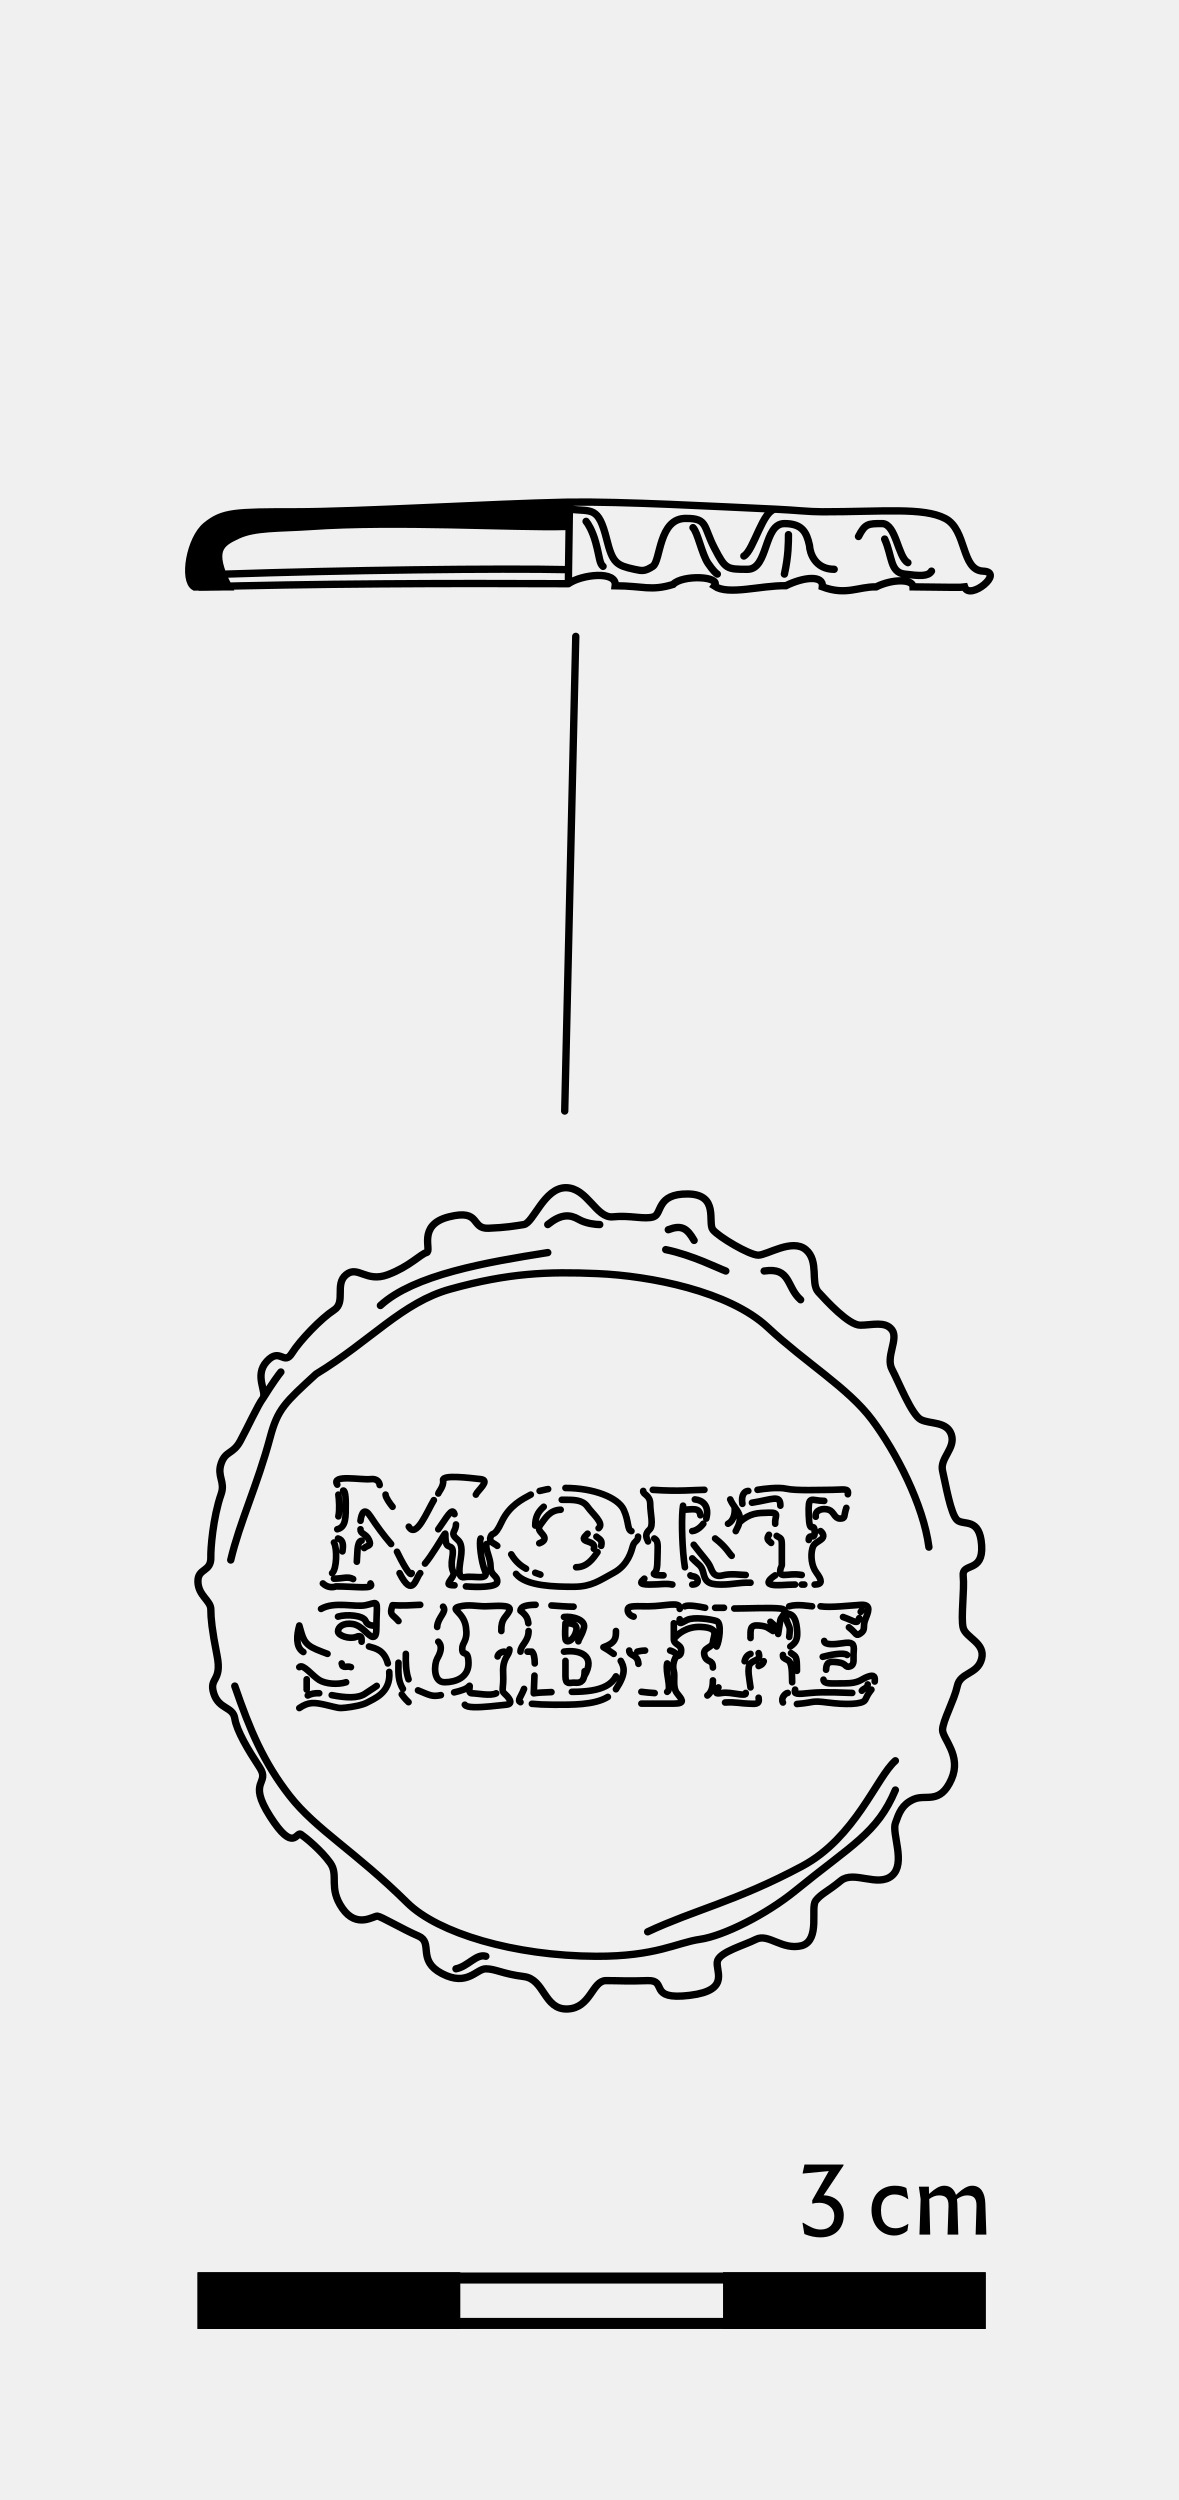
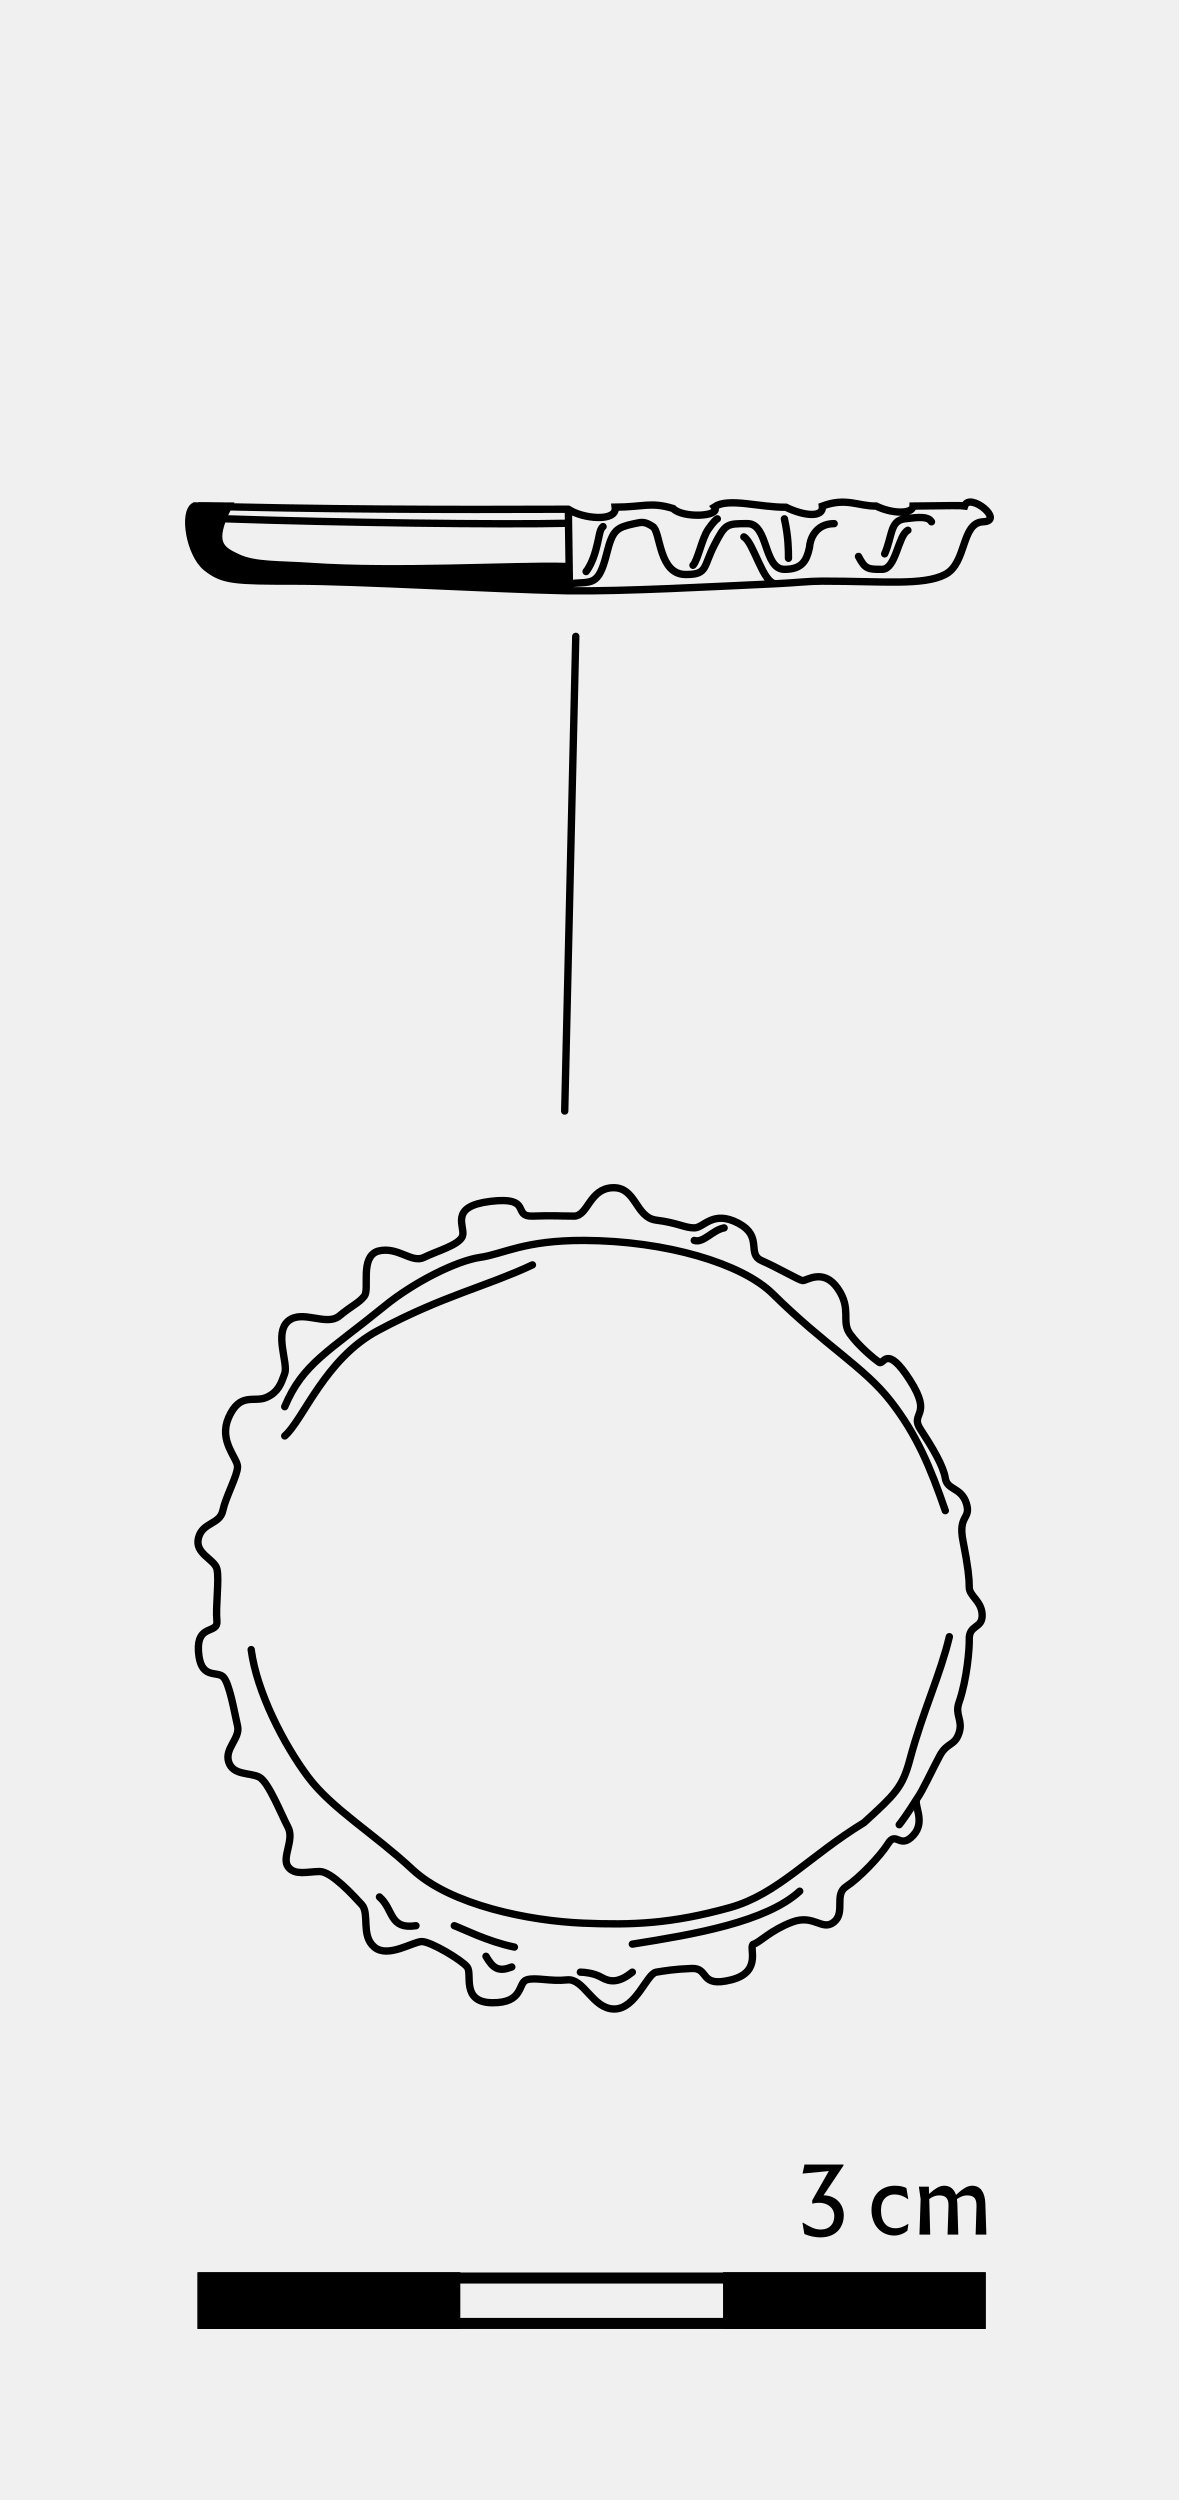
<svg xmlns="http://www.w3.org/2000/svg" width="1599" height="3391" viewBox="0 0 1599 3391" fill="none">
  <g clip-path="url(#clip0)">
-     <path d="M356.479 1897C349.979 1905.5 335.979 1936 325.979 1954.5C315.979 1973 305.979 1967.5 299.979 1985C293.979 2002.5 305.824 2009.77 299.979 2026.5C288.679 2058.84 285.65 2102.04 285.979 2112C286.667 2132.88 267.979 2126.5 268.479 2145.5C268.979 2164.5 285.979 2171 285.979 2183C285.979 2195 287.479 2210.5 294.479 2246C301.479 2281.5 282.979 2275 289.979 2297C296.979 2319 315.979 2314.5 318.479 2331C320.979 2347.5 336.479 2373.5 351.979 2397C367.479 2420.5 334.479 2414 366.479 2464C398.479 2514 401.979 2484 407.979 2488C413.979 2492 435.979 2510 447.979 2527C459.979 2544 444.979 2560.5 464.479 2588.5C483.979 2616.5 506.979 2598.5 511.979 2599C516.979 2599.5 546.479 2617 567.479 2626C588.479 2635 564.979 2659 599.479 2677C633.979 2695 645.979 2670.5 658.979 2670.5C671.979 2670.5 681.979 2677.5 710.479 2681C738.979 2684.5 737.479 2726 769.479 2725C801.479 2724 802.979 2686.5 821.979 2686.5C840.979 2686.5 850.479 2687.5 878.479 2686.5C906.479 2685.5 877.479 2713.5 935.479 2706.5C993.479 2699.5 968.479 2671 973.479 2659C978.479 2647 1008.48 2639 1025.48 2630.5C1042.48 2622 1060.98 2646 1087.98 2639C1112.98 2631 1098.98 2587.5 1106.48 2578C1113.98 2568.5 1122.98 2565.5 1140.48 2551C1157.98 2536.5 1190.98 2560.5 1209.98 2544C1228.98 2527.5 1209.48 2487 1214.48 2473C1219.48 2459 1223.27 2447.6 1239.48 2440.5C1256.02 2433.25 1274.97 2448.29 1290.48 2413.5C1304.78 2381.44 1278.48 2358.5 1278.48 2346.5C1278.48 2334.5 1294.48 2306 1298.48 2287C1302.48 2268 1325.98 2271.5 1331.48 2250C1336.98 2228.5 1309.98 2221.5 1306.48 2208C1302.98 2194.5 1308.48 2156 1306.48 2137.5C1304.48 2119 1333.98 2134 1331.48 2096C1328.98 2058 1307.48 2069.5 1298.48 2062C1289.48 2054.5 1282.48 2012 1278.48 1995C1274.48 1978 1296.48 1964.5 1290.48 1946C1284.48 1927.5 1261.48 1932 1248.98 1925.5C1236.48 1919 1218.98 1874.5 1209.98 1857.5C1200.98 1840.5 1218.98 1816.5 1209.98 1804C1200.98 1791.5 1182.98 1797.5 1166.98 1797.5C1150.98 1797.5 1120.98 1764.5 1109.98 1752.5C1098.98 1740.5 1111.48 1710.5 1092.98 1695C1074.48 1679.5 1040.48 1702.5 1028.48 1702.5C1016.48 1702.5 974.479 1677.5 966.979 1668C959.479 1658.5 975.979 1620 932.979 1619.5C889.979 1619 898.479 1646.5 886.479 1650.5C874.479 1654.5 854.479 1648 831.479 1650.5C808.479 1653 796.979 1611 767.479 1611C737.979 1611 723.479 1659 710.479 1661C697.479 1663 686.979 1665 662.479 1666C637.979 1667 652.979 1639.5 608.979 1650.5C564.979 1661.5 586.479 1697 578.479 1699C570.479 1701 555.479 1718 525.979 1729C496.479 1740 485.479 1716 469.479 1729C453.479 1742 469.722 1766.22 452.979 1777C435.469 1788.27 406.61 1818.44 395.979 1835.5C385.127 1852.91 379.979 1827 361.979 1846.5C343.979 1866 362.979 1888.5 356.479 1897ZM356.479 1897C369.679 1875.8 378.312 1864.17 380.979 1861M312.979 2116C324.914 2065.09 349.222 2014.31 366.479 1949.5C376.675 1911.2 386.479 1902.5 428.479 1864L428.681 1863.81C502.832 1818.71 545.684 1766.57 610.979 1748.5C690.226 1726.56 742.798 1724.61 810.479 1727.5C881.659 1730.54 988.97 1751.36 1041.48 1800.5C1092.83 1848.56 1150.48 1882.5 1182.98 1926C1215.48 1969.5 1252.48 2041 1259.98 2098.5M318.479 2287C338.979 2346.5 357.479 2390.5 392.979 2436C428.479 2481.5 481.566 2510.88 552.479 2581C594.076 2622.13 697.387 2653.09 808.479 2653.5C890.003 2653.8 917.979 2635 949.479 2630.5C980.979 2626 1038.74 2597.32 1078.98 2564.5C1155.56 2502.04 1189.87 2486.66 1214.48 2428M902.979 1695C939.479 1702.5 974.479 1720.5 984.479 1724M742.979 1661C760.979 1646.5 772.979 1647 784.979 1654C794.579 1659.6 807.979 1661 813.479 1661M906.479 1668C924.479 1661 931.979 1666 941.479 1682.5M1036.48 1724C1072.98 1718.5 1066.48 1746 1085.98 1763M618.479 2670.5C634.479 2667.5 646.479 2649.5 658.979 2653.5M515.979 1770.8C561.464 1729.09 658.979 1712.3 742.979 1699M878.479 2620.3C941.681 2590.62 998.332 2579.17 1087.98 2531.3C1160.27 2492.7 1189.48 2409.8 1214.48 2388.3" stroke="black" stroke-width="10" stroke-linecap="round" />
-     <path d="M405.978 2261.3C410.478 2255.8 423.979 2273.3 432.979 2278.8C441.979 2284.3 458.478 2285.3 469.479 2281.8M405.978 2316.8C418.478 2308.3 425.978 2308.8 442.978 2312.8C459.978 2316.8 458.978 2317.3 468.478 2316.3C477.978 2315.3 492.478 2312.8 498.978 2308.8C505.478 2304.8 530.478 2296.8 527.978 2267.8M500.478 2233.3C509.38 2235.84 521.155 2238.03 526.058 2256.3M490.478 2226.8C490.478 2222.8 491.478 2216.8 482.978 2220.3C474.478 2223.8 458.478 2218.8 458.478 2212.8C458.478 2206.8 465.478 2200.8 478.478 2202.8C491.478 2204.8 499.978 2220.3 505.978 2220.3C510.181 2220.3 510.459 2214.91 510.592 2204.8M435.478 2182.3C453.478 2171.8 481.478 2180.3 495.978 2177.3C510.478 2174.3 511.978 2169.3 510.978 2189.3C510.679 2195.29 510.648 2200.48 510.592 2204.8M411.478 2240.8C400.478 2234.3 402.478 2217.3 405.978 2204.8C410.979 2221.8 411.479 2229.8 428.979 2237.3C434.329 2239.59 439.539 2241.51 444.222 2243.3M600.979 2179.3C606.979 2186.3 593.479 2193.8 592.979 2206.8M594.479 2226.8C600.979 2233.3 596.979 2242.8 592.979 2249.8C588.979 2256.8 586.979 2281.8 602.979 2281.8C618.979 2281.8 635.979 2274.8 635.479 2255.3C634.979 2235.8 627.479 2247.8 626.979 2237.3C626.479 2226.8 634.979 2227.3 631.979 2206.8C628.979 2186.3 609.479 2182.8 622.479 2179.3C635.479 2175.8 646.479 2178.8 657.979 2178.8C669.479 2178.8 695.479 2175.3 690.979 2184.8C686.479 2194.3 679.479 2194.8 679.979 2212.3M690.979 2237.3C690.979 2246.3 681.479 2247.8 682.479 2269.3C683.479 2290.8 679.479 2292.8 683.979 2296.8C688.479 2300.8 698.479 2311.3 686.479 2312.3C681.99 2312.68 673.514 2313.75 664.479 2314.58C649.358 2315.97 632.669 2316.68 630.479 2312.3M540.479 2255.3C540.112 2271.43 540.283 2280.57 546.506 2290.8M540.479 2198.8C532.479 2189.3 527.479 2191.3 532.479 2177.3C545.407 2178.15 558.605 2177.38 569.979 2176.75M716.979 2212.3C716.979 2226.8 705.979 2231.3 705.979 2240.3M705.979 2308.8C701.175 2306.56 706.421 2302.27 710.814 2290.8M835.479 2291.3C849.979 2269.3 846.479 2260.8 841.979 2252.8M835.479 2212.3C835.479 2221.3 835.479 2228.3 818.479 2234.3C821.904 2236.19 827.446 2239.58 832.382 2243.3M777.979 2179.3C769.166 2179.3 758.436 2178.4 747.979 2177.66M766.979 2252.8C766.979 2255.8 766.979 2264.2 766.979 2273.8C766.979 2285.8 772.979 2282.3 777.979 2282.3C782.223 2282.3 790.07 2284.46 792.345 2273.8M792.979 2266.8C792.979 2269.6 792.75 2271.9 792.345 2273.8M463.479 2256.3C464.479 2264.3 470.979 2258.8 475.979 2261.3M449.979 2299.3C468.478 2302.8 485.978 2304.3 495.978 2296.8C499.731 2293.99 505.478 2290.82 510.978 2286.75M458.478 2192.8C469.479 2189.3 492.978 2190.8 495.978 2198.8C498.378 2205.2 506.721 2205.47 510.592 2204.8M417.479 2299.76C422.487 2297.14 427.46 2296.44 432.979 2296.73M550.479 2243.3C550.178 2254.12 550.419 2267.46 554.132 2277.8M566.979 2292.8C582.979 2299.3 585.979 2301.8 597.979 2299.3M672.979 2296.8C665.979 2300.8 646.979 2296.8 639.979 2296.8C632.979 2296.8 639.979 2282.3 635.479 2287.8C632.869 2290.99 624.712 2293.51 615.979 2295.55M764.979 2240.3C784.979 2237.3 809.711 2244.8 792.345 2273.8M764.979 2193.3C775.036 2191.75 796.911 2196.79 791.479 2209.8C789.017 2218.2 784.312 2224.3 784.479 2226.3M775.654 2294.8C795.028 2294.8 811.092 2292.84 822.289 2286.75C828.04 2283.62 832.507 2279.4 835.479 2273.8M921.979 2182.3C923.479 2171.3 902.979 2178.8 878.979 2178.8C854.979 2178.3 851.979 2178.8 851.479 2183.3C850.979 2187.8 854.979 2191.8 859.479 2192.8M913.979 2201.8C913.979 2215.8 913.979 2215.3 913.979 2223.3M913.979 2223.3C913.979 2231.3 923.979 2229.8 923.979 2238.8C923.979 2247.8 917.979 2244.8 915.979 2248.8C913.979 2252.8 911.979 2259.8 913.979 2266.8C915.979 2273.8 911.979 2288.3 917.979 2296.3C923.979 2304.3 931.479 2310.8 913.979 2310.8C896.479 2310.8 874.479 2310.8 869.979 2310.8M913.979 2223.3C917.979 2217.3 931.079 2205.6 951.479 2206.8C976.979 2208.3 967.479 2218.8 966.979 2227.3C966.479 2235.8 952.479 2234.3 955.479 2245.3C958.479 2256.3 966.979 2249.8 966.979 2261.8M865.979 2256.8C864.979 2243.3 853.479 2246.8 853.479 2238.8M869.979 2294.8C875.192 2295.43 881.693 2296.14 887.979 2296.5M904.979 2294.8C911.579 2291.3 901.979 2267.8 904.979 2256.3M864.479 2240.3C868.879 2239.1 873.312 2238.8 874.979 2238.8M908.979 2238.8C912.979 2240 915.312 2241.63 915.979 2242.3M715.479 2240.3H721.479C724.242 2243.06 725.202 2248.27 725.337 2256.3M674.979 2246.8C675.479 2243.3 679.979 2240.3 683.979 2240.3M415.979 2277.8C415.979 2286.2 415.979 2290.63 415.979 2291.8M726.479 2176.75C714.561 2176.86 705.979 2178.69 705.979 2184.8C713.442 2190.49 715.853 2194.66 716.623 2201.8M724.945 2272.8C724.65 2279.66 724.256 2287.63 723.979 2296.8C728.257 2296.04 736.928 2295.49 747.979 2295.16M721.479 2311.04C728.981 2311.75 738.877 2312.3 750.979 2312.3C775.95 2312.3 806.112 2312.95 824.479 2301.7M966.979 2279.3C966.979 2291.3 963.479 2296.8 959.479 2299.8M983.479 2309.3C997.479 2308.3 1006.98 2310.8 1014.98 2310.8C1022.98 2310.8 1030.98 2313.3 1028.98 2302.8M1017.98 2288.8C1016.98 2279.3 1012.48 2261.8 1017.98 2256.3C1023.48 2250.8 1032.48 2252.3 1028.98 2242.3M1028.98 2259.8C1032.98 2258.3 1034.98 2256.8 1035.98 2253.3M1044.98 2199.8C1054.48 2207.8 1056.48 2211.8 1055.48 2216.3C1056.31 2211.3 1058.08 2200.5 1058.48 2197.3C1058.81 2194.68 1064.49 2189.49 1064.59 2185.8M1017.98 2221.8C1017.98 2210.3 1016.98 2203.8 1028.98 2204.8C1040.98 2205.8 1041.48 2208.3 1048.48 2212.3M995.979 2181.8C1014.98 2181.8 1044.98 2180.3 1058.48 2181.8C1063.14 2182.32 1064.64 2183.85 1064.59 2185.8M981.979 2180.8H969.979M956.479 2180.8C948.979 2179.13 932.979 2176.4 928.979 2178.8M971.979 2233.3C975.479 2227.3 979.479 2201.3 971.979 2198.8C964.479 2196.3 940.979 2192.8 931.979 2197.3C922.979 2201.8 920.979 2204.3 921.979 2196.3M974.479 2288.8C971.979 2295.3 967.479 2298.3 979.479 2296.3C991.479 2294.3 1012.98 2302.3 1011.48 2296.3M1009.98 2253.3C1011.48 2246.8 1014.98 2244.3 1017.98 2243.3M544.979 2298.3C548.579 2303.5 552.581 2307.47 554.132 2308.8M1061.98 2309.3C1058.48 2302.8 1065.98 2296.3 1068.48 2296.3M1074.48 2281.8C1073.98 2269.3 1074.98 2255.3 1068.48 2251.8C1061.98 2248.3 1061.98 2248.8 1061.98 2244.8M1071.98 2233.3C1079.98 2227.8 1082.48 2223.3 1080.98 2208.8C1079.48 2194.3 1074.98 2190.3 1070.48 2189.3C1066.88 2188.5 1065.05 2186.63 1064.59 2185.8M1066.48 2196.3C1070.48 2208.8 1072.48 2204.3 1070.48 2220.3M1072.98 2242.3C1079.98 2247.3 1080.98 2245.8 1080.98 2266.3M1078.48 2291.8C1076.48 2298.3 1080.48 2298.3 1099.48 2296.3C1118.48 2294.3 1149.48 2296.3 1155.98 2296.3M1168.98 2293.3C1171.48 2289.8 1176.48 2290.3 1176.98 2284.8M1080.98 2311.3C1105.48 2309.3 1099.48 2306.3 1122.48 2309.3C1145.48 2312.3 1169.98 2312.3 1173.48 2305.8C1176.98 2299.3 1176.48 2298.8 1181.98 2291.8M1186.48 2280.8C1186.98 2274.8 1186.48 2270.8 1176.98 2274.3C1167.48 2277.8 1165.48 2283.3 1145.98 2283.3C1126.48 2283.3 1117.48 2284.8 1116.98 2278.3M1120.48 2264.8C1120.98 2253.8 1124.98 2253.3 1136.98 2254.8C1148.98 2256.3 1145.98 2262.8 1152.98 2260.3C1159.98 2257.8 1156.98 2250.3 1157.98 2239.8C1158.98 2229.3 1155.98 2226.8 1143.48 2228.8C1130.98 2230.8 1117.98 2231.3 1117.98 2225.8M1148.98 2244.8C1144.58 2240.8 1125.15 2244.8 1115.98 2247.3M1151.48 2207.3C1162.98 2216.3 1160.48 2220.3 1167.48 2215.3C1174.48 2210.3 1169.98 2206.8 1173.48 2197.3C1176.98 2187.8 1183.48 2175.8 1167.48 2176.8C1151.48 2177.8 1126.48 2180.8 1112.98 2178.8M1070.48 2178.8C1080.98 2175.3 1099.48 2178.8 1101.48 2178.8M1143.48 2193.3C1161.48 2199.8 1161.98 2203.8 1165.48 2194.8M1167.48 2186.3L1168.98 2184.3M502.479 2147.8C508.979 2156.3 482.978 2151.8 455.479 2151.8C452.479 2153.13 444.779 2154.2 437.979 2147.8M483.979 2118.3C484.979 2110.3 483.479 2090.3 490.479 2089.8M493.979 2099.8C498.979 2095.3 504.479 2097.8 500.479 2088.8C496.479 2079.8 488.479 2080.8 488.979 2074.3M488.979 2062.8C490.479 2051.8 494.365 2044.3 502.479 2056.8C510.592 2069.3 520.479 2082.8 530.479 2094.3M538.479 2104.8C544.479 2117.3 556.879 2140.6 558.479 2133.8M594.479 2074.3C605.479 2059.3 613.479 2042.8 616.479 2053.8M618.479 2067.8C618.479 2076.3 611.979 2078.8 616.479 2084.3C620.979 2089.8 625.479 2089.8 625.979 2102.3C626.479 2114.8 616.979 2141.8 629.979 2139.3C642.979 2136.8 663.479 2144.3 657.979 2131.3C652.479 2118.3 649.479 2090.8 651.979 2086.8M645.479 2027.3C647.479 2021.8 665.979 2007.8 651.979 2006.3C637.979 2004.8 599.479 1999.8 600.979 2007.8C602.479 2015.8 594.479 2024.3 594.479 2025.8M588.479 2034.8C579.479 2049.8 564.479 2087.8 554.479 2070.8M532.479 2043.8C529.312 2039.97 522.979 2031.3 522.979 2027.3M514.979 2014.3C514.812 2011.13 512.079 2005.1 502.479 2006.3C490.479 2007.8 448.479 1999.3 457.479 2013.8M465.479 2021.8C466.645 2021.3 468.979 2024.1 468.979 2039.3C468.979 2058.3 469.479 2071.3 457.479 2074.3M452.979 2092.3C457.479 2099.8 456.979 2128.3 450.479 2133.8M452.979 2141.3C465.479 2141.3 471.479 2137.8 478.979 2141.8M458.478 2086.8C465.479 2088.8 465.979 2095.3 464.479 2104.3M458.979 2027.3C459.812 2033.47 460.979 2048 458.979 2056.8M541.979 2133.8C559.979 2169.3 563.979 2139.8 569.979 2133.8M576.479 2120.8C585.479 2110.3 599.479 2086.3 602.479 2081.8C605.479 2077.3 602.979 2082.3 604.979 2092.3C606.979 2102.3 616.979 2091.8 613.479 2112.8C609.979 2133.8 618.979 2130.8 613.479 2139.3C607.979 2147.8 604.479 2150.3 616.479 2150.3M631.979 2151.8C645.979 2152.97 674.079 2153.4 674.479 2145.8C674.979 2136.3 665.479 2137.8 665.479 2125.3C665.479 2112.8 657.979 2101.8 659.979 2094.3M766.979 2018.3C804.979 2018.3 838.479 2031.3 845.979 2047.8C853.479 2064.3 850.479 2074.8 856.479 2076.8M865.479 2084.3C865.479 2090.8 860.479 2089.8 858.479 2096.8C856.479 2103.8 851.979 2122.8 832.479 2133.3C812.979 2143.8 802.479 2152.3 777.979 2152.3C753.479 2152.3 713.479 2151.8 699.979 2134.8M674.479 2096.8C669.979 2092.8 662.479 2091.8 665.479 2084.3C668.479 2076.8 669.979 2086.8 680.479 2064.3C690.979 2041.8 708.979 2033.3 719.979 2027.3M731.979 2022.3C740.379 2020.3 743.145 2019.8 743.479 2019.8M761.979 2034.3C777.979 2034.3 789.979 2033.8 796.979 2043.8C803.979 2053.8 819.979 2066.3 811.979 2072.8M810.479 2105.3C803.979 2114.8 795.979 2125.8 781.479 2125.8M731.479 2093.3C736.979 2091.3 741.479 2087.8 736.479 2081.8C731.479 2075.8 728.479 2073.8 733.979 2066.8C739.479 2059.8 745.479 2048.3 760.479 2047.8M725.979 2069.3C725.979 2058.8 728.979 2051.3 737.479 2043.8M796.979 2080.3C791.479 2085.8 788.979 2088.3 796.979 2090.8C804.979 2093.3 806.979 2096.3 805.479 2100.8M808.979 2084.3C814.979 2088.8 816.979 2089.8 815.479 2096.8M693.479 2108.3C699.979 2119.3 707.979 2124.8 713.479 2127.8M725.979 2133.3L732.979 2135.8M872.479 2022.3C871.479 2027.3 881.979 2027.3 881.979 2040.3C881.979 2053.3 886.979 2069.3 880.979 2074.8C874.979 2080.3 875.979 2084.8 878.979 2090.8M887.479 2086.8C891.979 2089.3 892.479 2093.3 891.979 2105.3C891.479 2117.3 892.479 2129.8 887.979 2133.3C883.479 2136.8 894.479 2136.8 899.979 2136.8M928.979 2125.8C925.399 2103.43 924.222 2065.85 925.805 2047.8M926.479 2042.3C926.215 2043.83 925.991 2045.68 925.805 2047.8M942.479 2033.8C953.479 2034.8 962.479 2042.8 957.979 2059.8M953.979 2066.8C947.979 2074.8 940.979 2076.8 938.979 2076.8M925.805 2047.8C938.979 2047.8 948.479 2043.8 949.979 2055.3M940.979 2095.3C952.479 2110.3 958.979 2116.8 962.479 2123.3C965.979 2129.8 966.979 2140.3 980.479 2136.8C991.279 2134 1005.65 2136.3 1011.48 2136.3M969.979 2086.8C985.479 2098.8 988.979 2107.3 992.479 2110.3M938.979 2149.3C945.479 2149.3 947.979 2145.8 945.479 2141.3C942.979 2136.8 936.979 2138.8 936.479 2136.8M873.979 2141.3C870.479 2144.8 863.979 2149.3 880.979 2149.3C897.979 2149.3 900.979 2147.3 911.979 2149.3M885.479 2020.8C921.979 2023.3 940.979 2020.8 955.479 2020.8M990.479 2033.8C992.245 2037.81 994.327 2040.98 996.305 2043.8M997.979 2076.8C1000.6 2072.03 1002.18 2068.13 1002.97 2064.8M996.305 2043.8C997.196 2049.47 996.679 2062 987.479 2066.8M996.305 2043.8C1001.05 2050.58 1005.21 2055.35 1002.97 2064.8M938.979 2113.8C947.979 2123.3 951.479 2122.8 953.979 2133.3C956.479 2143.8 958.979 2149.3 977.479 2149.3C995.979 2149.3 1000.98 2146.3 1017.98 2146.8M1002.97 2064.8C1017.98 2051.8 1027.48 2052.3 1042.98 2051.8C1058.48 2051.3 1050.48 2056.8 1051.48 2066.8M1019.98 2038.3C1048.48 2033.8 1058.48 2026.8 1058.48 2042.3M1117.98 2035.8C1099.48 2035.8 1095.98 2026.3 1096.98 2055.3C1097.98 2084.3 1103.98 2062.8 1104.98 2076.8C1105.98 2090.8 1096.98 2078.3 1096.98 2088.8M1053.48 2083.3C1058.48 2086.8 1060.48 2085.3 1060.48 2095.3C1060.48 2103.3 1060.48 2117.3 1060.48 2123.3C1058.31 2127.63 1055.78 2136.3 1062.98 2136.3C1071.98 2136.3 1074.98 2134.3 1087.48 2136.3M1051.48 2136.8C1044.48 2141.3 1038.48 2147.3 1045.98 2149.3C1053.48 2151.3 1064.98 2149.3 1078.48 2149.3M1104.98 2149.3C1115.98 2149.3 1114.98 2143.3 1107.48 2133.3C1099.98 2123.3 1099.98 2109.3 1101.48 2102.3C1102.98 2095.3 1104.48 2094.3 1112.98 2088.8C1119.78 2084.4 1115.81 2078.97 1112.98 2076.8M1087.48 2149.3H1090.98M1042.98 2081.8C1039.98 2086.8 1040.48 2088.3 1045.98 2092.8M1106.48 2057.3C1104.98 2047.8 1116.48 2045.3 1123.98 2047.8C1131.48 2050.3 1131.48 2059.8 1139.48 2059.8C1147.48 2059.8 1143.98 2056.8 1147.98 2045.3M1149.98 2026.8C1151.98 2017.8 1143.48 2020.8 1128.98 2020.8C1114.48 2020.8 1079.48 2022.3 1066.48 2019.3C1056.08 2016.9 1036.15 2019.3 1027.48 2020.8M1014.98 2022.3C1009.98 2022.3 1004.98 2027.8 1006.98 2039.8M766.979 2201.8C780.479 2201.3 784.479 2205.8 780.479 2215.8C779.2 2219 777.461 2221.53 775.654 2223.3C771.81 2227.07 767.659 2227.38 766.979 2223.3C766.179 2218.5 766.645 2206.97 766.979 2201.8Z" stroke="black" stroke-width="9" stroke-linecap="round" stroke-linejoin="round" />
-     <path d="M780.968 863.199L765.968 1507M772.468 681.09C770.266 681.118 768.099 681.154 765.968 681.199C669.968 683.199 483.968 694.199 400.968 694.199C317.968 694.199 302.468 694.699 279.968 712.699C257.468 730.699 247.968 787.699 263.968 796.199C425.385 791.634 605.935 790.958 770.968 791.733M772.468 681.09L772.338 690.699M772.468 681.09C846.724 680.147 966.688 686.808 1052.47 690.699M770.968 791.733L771.145 772.699M770.968 791.733C788.995 779.079 837.164 773.595 834.468 794.5C872.76 794.722 882.468 802 912.968 792.744C925.374 779.248 979.078 781.352 968.968 794.948C987.968 807.8 1031.16 794.007 1065.97 794.444C1090.35 782.496 1117.42 779.764 1115.47 796.017C1147.97 808.069 1163.81 795.712 1188.47 796.017C1209.97 785.327 1238.11 784.966 1238.47 796.017C1288.72 796.566 1303.07 797.05 1308.47 796.199C1315.05 815.379 1363.61 775.906 1333.47 774.699C1303.33 773.492 1311.76 718.514 1281.97 703.199C1252.18 687.884 1198.47 694.199 1115.47 694.199C1096.42 694.199 1078.77 691.892 1052.47 690.699M772.338 690.699C802.968 694.199 811.517 685.894 822.968 731.699C830.968 763.699 836.106 766.918 860.468 772.199C871.346 774.557 874.468 775.199 885.468 768.199C896.468 761.199 892.968 701.699 931.468 703.199C959.968 703.199 953.968 714.199 968.968 743.199C983.968 772.199 985.468 772.199 1013.97 772.199C1042.47 772.199 1035.47 710.199 1063.97 710.199C1087.47 710.199 1093.97 721.199 1097.97 739.699C1098.47 750.532 1105.87 772.199 1131.47 772.199M772.338 690.699L771.145 772.699M939.968 715.699C946.468 722.199 951.968 751.699 960.468 764.199C967.268 774.199 971.635 778.032 972.968 778.699M794.968 707.199C797.468 710.032 803.568 719.699 807.968 735.699C813.468 755.699 812.968 764.199 817.968 768.199M1164.47 727.699C1173.47 710.199 1177.47 710.199 1196.47 710.199C1215.47 710.199 1217.97 756.199 1231.47 763.199M1199.97 731.199C1210.47 754.699 1206.97 776.199 1226.97 778.699C1246.97 781.199 1258.97 782.199 1263.47 774.699M1008.97 754.199C1022.47 746.699 1034.97 689.952 1052.47 690.699M1063.97 778.699C1069.47 754.199 1069.47 735.699 1069.47 725.199M306.968 778.699C459.768 773.499 680.086 770.532 771.145 772.699" stroke="black" stroke-width="10" stroke-linecap="round" />
-     <path d="M406.456 695.97C488.322 695.97 671.781 685.164 766.469 683.199V714.145C699.069 715.904 535.666 706.185 421.251 714.145C377.852 717.092 345.648 715.193 322.469 726C299.29 736.807 284.324 745.35 309.969 796.177C307.168 796.253 274.117 796.098 271.328 796.177C255.547 787.827 264.917 731.828 287.11 714.145C309.302 696.461 324.59 695.97 406.456 695.97Z" fill="black" stroke="black" stroke-width="10" stroke-linecap="round" />
+     <path d="M1244.2 2439.02C1250.7 2430.52 1264.7 2400.02 1274.7 2381.52C1284.7 2363.02 1294.7 2368.52 1300.7 2351.02C1306.7 2333.52 1294.86 2326.25 1300.7 2309.52C1312 2277.18 1315.03 2233.98 1314.7 2224.02C1314.02 2203.14 1332.7 2209.52 1332.2 2190.52C1331.7 2171.52 1314.7 2165.02 1314.7 2153.02C1314.7 2141.02 1313.2 2125.52 1306.2 2090.02C1299.2 2054.52 1317.7 2061.02 1310.7 2039.02C1303.7 2017.02 1284.7 2021.52 1282.2 2005.02C1279.7 1988.52 1264.2 1962.52 1248.7 1939.02C1233.2 1915.52 1266.2 1922.02 1234.2 1872.02C1202.2 1822.02 1198.7 1852.02 1192.7 1848.02C1186.7 1844.02 1164.7 1826.02 1152.7 1809.02C1140.7 1792.02 1155.7 1775.52 1136.2 1747.52C1116.7 1719.52 1093.7 1737.52 1088.7 1737.02C1083.7 1736.52 1054.2 1719.02 1033.2 1710.02C1012.2 1701.02 1035.7 1677.02 1001.2 1659.02C966.705 1641.02 954.705 1665.52 941.705 1665.52C928.705 1665.52 918.705 1658.52 890.205 1655.02C861.705 1651.52 863.205 1610.02 831.205 1611.02C799.205 1612.02 797.705 1649.52 778.705 1649.52C759.705 1649.52 750.205 1648.52 722.205 1649.52C694.205 1650.52 723.205 1622.52 665.205 1629.52C607.205 1636.52 632.205 1665.02 627.205 1677.02C622.205 1689.02 592.205 1697.02 575.205 1705.52C558.205 1714.02 539.705 1690.02 512.705 1697.02C487.705 1705.02 501.705 1748.52 494.205 1758.02C486.705 1767.52 477.705 1770.52 460.205 1785.02C442.705 1799.52 409.705 1775.52 390.705 1792.02C371.705 1808.52 391.205 1849.02 386.205 1863.02C381.205 1877.02 377.411 1888.42 361.205 1895.52C344.659 1902.76 325.717 1887.73 310.205 1922.52C295.908 1954.58 322.205 1977.52 322.205 1989.52C322.205 2001.52 306.205 2030.02 302.205 2049.02C298.205 2068.02 274.705 2064.52 269.205 2086.02C263.705 2107.52 290.705 2114.52 294.205 2128.02C297.705 2141.52 292.205 2180.02 294.205 2198.52C296.205 2217.02 266.705 2202.02 269.205 2240.02C271.704 2278.02 293.205 2266.52 302.205 2274.02C311.205 2281.52 318.205 2324.02 322.205 2341.02C326.205 2358.02 304.205 2371.52 310.205 2390.02C316.205 2408.52 339.205 2404.02 351.705 2410.52C364.205 2417.02 381.705 2461.52 390.705 2478.52C399.705 2495.52 381.705 2519.52 390.705 2532.02C399.705 2544.52 417.705 2538.52 433.705 2538.52C449.705 2538.52 479.705 2571.52 490.705 2583.52C501.705 2595.52 489.205 2625.52 507.705 2641.02C526.205 2656.52 560.205 2633.52 572.205 2633.52C584.205 2633.52 626.205 2658.52 633.705 2668.02C641.205 2677.52 624.705 2716.02 667.705 2716.52C710.705 2717.02 702.205 2689.52 714.205 2685.52C726.205 2681.52 746.205 2688.02 769.205 2685.52C792.205 2683.02 803.705 2725.02 833.205 2725.02C862.705 2725.02 877.205 2677.02 890.205 2675.02C903.205 2673.02 913.705 2671.02 938.205 2670.02C962.705 2669.02 947.705 2696.52 991.705 2685.52C1035.7 2674.52 1014.2 2639.02 1022.2 2637.02C1030.2 2635.02 1045.2 2618.02 1074.7 2607.02C1104.2 2596.02 1115.2 2620.02 1131.2 2607.02C1147.2 2594.02 1130.96 2569.8 1147.7 2559.02C1165.21 2547.75 1194.07 2517.58 1204.7 2500.52C1215.56 2483.1 1220.7 2509.02 1238.7 2489.52C1256.7 2470.02 1237.7 2447.52 1244.2 2439.02ZM1244.2 2439.02C1231 2460.22 1222.37 2471.85 1219.7 2475.02M1287.7 2220.02C1275.77 2270.92 1251.46 2321.71 1234.2 2386.52C1224.01 2424.81 1214.2 2433.52 1172.2 2472.02L1172 2472.2C1097.85 2517.3 1055 2569.44 989.705 2587.52C910.458 2609.45 857.885 2611.41 790.205 2608.52C719.024 2605.48 611.714 2584.66 559.205 2535.52C507.853 2487.46 450.205 2453.52 417.705 2410.02C385.205 2366.52 348.205 2295.02 340.705 2237.52M1282.2 2049.02C1261.7 1989.52 1243.2 1945.52 1207.7 1900.02C1172.2 1854.52 1119.12 1825.14 1048.2 1755.02C1006.61 1713.88 903.297 1682.93 792.205 1682.52C710.681 1682.21 682.705 1701.02 651.205 1705.52C619.705 1710.02 561.947 1738.7 521.705 1771.52C445.121 1833.97 410.815 1849.36 386.205 1908.02M697.705 2641.02C661.205 2633.52 626.205 2615.52 616.205 2612.02M857.705 2675.02C839.705 2689.52 827.705 2689.02 815.705 2682.02C806.105 2676.42 792.705 2675.02 787.205 2675.02M694.205 2668.02C676.205 2675.02 668.705 2670.02 659.205 2653.52M564.205 2612.02C527.705 2617.52 534.205 2590.02 514.705 2573.02M982.205 1665.52C966.205 1668.52 954.205 1686.52 941.705 1682.52M1084.71 2565.22C1039.22 2606.93 941.705 2623.72 857.705 2637.02M722.205 1715.72C659.003 1745.4 602.351 1756.85 512.705 1804.72C440.417 1843.31 411.205 1926.22 386.205 1947.72" stroke="black" stroke-width="10" stroke-linecap="round" />
+     <path d="M780.969 863.199L765.969 1507" stroke="black" stroke-width="10" stroke-linecap="round" />
+     <path d="M772.468 801.357C770.266 801.329 768.099 801.293 765.968 801.248C669.968 799.248 483.968 788.248 400.968 788.248C317.968 788.248 302.468 787.748 279.968 769.748C257.468 751.748 247.968 694.748 263.968 686.248C425.385 690.813 605.935 691.489 770.968 690.714M772.468 801.357L772.338 791.748M772.468 801.357C846.724 802.301 966.688 795.639 1052.47 791.749M770.968 690.714L771.145 709.748M770.968 690.714C788.995 703.368 837.164 708.853 834.468 687.947C872.76 687.725 882.468 680.447 912.968 689.703C925.374 703.199 979.078 701.096 968.968 687.499C987.968 674.647 1031.16 688.44 1065.97 688.004C1090.35 699.952 1117.42 702.684 1115.47 686.431C1147.97 674.379 1163.81 686.735 1188.47 686.431C1209.97 697.12 1238.11 697.482 1238.47 686.431C1288.72 685.881 1303.07 685.397 1308.47 686.248C1315.05 667.068 1363.61 706.542 1333.47 707.748C1303.33 708.955 1311.76 763.933 1281.97 779.248C1252.18 794.564 1198.47 788.248 1115.47 788.248C1096.42 788.248 1078.77 790.556 1052.47 791.749M772.338 791.748C802.968 788.248 811.517 796.554 822.968 750.748C830.968 718.748 836.106 715.529 860.468 710.248C871.346 707.891 874.468 707.248 885.468 714.248C896.468 721.248 892.968 780.748 931.468 779.248C959.968 779.248 953.968 768.248 968.968 739.248C983.968 710.248 985.468 710.248 1013.97 710.248C1042.47 710.248 1035.47 772.248 1063.97 772.248C1087.47 772.248 1093.97 761.248 1097.97 742.748C1098.47 731.915 1105.87 710.248 1131.47 710.248M772.338 791.748L771.145 709.748M939.968 766.748C946.468 760.248 951.968 730.748 960.468 718.248C967.268 708.248 971.635 704.415 972.968 703.748M794.968 775.248C797.468 772.415 803.568 762.748 807.968 746.748C813.468 726.748 812.968 718.248 817.968 714.248M1164.47 754.748C1173.47 772.248 1177.47 772.248 1196.47 772.248C1215.47 772.248 1217.97 726.248 1231.47 719.248M1199.97 751.248C1210.47 727.748 1206.97 706.248 1226.97 703.748C1246.97 701.248 1258.97 700.248 1263.47 707.748M1008.97 728.248C1022.47 735.748 1034.97 792.495 1052.47 791.749M1063.97 703.748C1069.47 728.248 1069.47 746.748 1069.47 757.248M306.968 703.748C459.768 708.948 680.086 711.915 771.145 709.748" stroke="black" stroke-width="10" stroke-linecap="round" />
+     <path d="M406.456 786.477C488.322 786.477 671.781 797.284 766.469 799.249V768.302C699.069 766.543 535.666 776.263 421.251 768.302C377.852 765.355 345.648 767.254 322.469 756.447C299.29 745.641 284.324 737.097 309.969 686.27C307.168 686.194 274.117 686.349 271.328 686.27C255.547 694.621 264.917 750.619 287.11 768.302C309.302 785.986 324.59 786.477 406.456 786.477Z" fill="black" stroke="black" stroke-width="10" stroke-linecap="round" />
    <rect x="275.5" y="3089.91" width="1053.72" height="61.595" stroke="black" stroke-width="15" />
    <rect x="268" y="3082" width="356.368" height="77" fill="black" />
    <rect x="980.736" y="3082" width="356.368" height="77" fill="black" />
    <path d="M1213.68 2964.7C1197.04 2964.7 1182.09 2975.62 1182.09 2997.72C1182.09 3017.61 1194.57 3032.3 1213.03 3032.3C1220.7 3032.3 1227.72 3028.66 1230.84 3025.54L1232.14 3016.44H1231.88C1226.94 3019.56 1221.48 3022.42 1214.59 3022.42C1203.02 3022.42 1194.96 3014.49 1194.96 2997.98C1194.96 2983.03 1203.41 2976.53 1213.29 2976.53C1219.66 2976.53 1225.77 2978.61 1231.75 2983.03H1232.01L1229.41 2967.82C1225.9 2966 1220.57 2964.7 1213.68 2964.7ZM1273.43 2977.83C1281.62 2977.83 1286.95 2980.43 1286.56 2992.78L1285.26 3031H1299.82L1298.52 2988.49C1298.39 2986.54 1298.26 2984.72 1298 2982.9C1302.03 2979.91 1306.97 2977.83 1311.39 2977.83C1319.58 2977.83 1324.91 2980.43 1324.52 2992.78L1323.35 3031H1337.91L1336.48 2988.49C1335.96 2974.19 1330.24 2964.7 1318.67 2964.7C1311.91 2964.7 1305.8 2969.25 1300.21 2974.06L1296.7 2977.18C1294.1 2969.38 1288.9 2964.7 1280.71 2964.7C1273.95 2964.7 1267.84 2969.25 1262.25 2974.06L1260.17 2975.88L1259.91 2966H1246.39V2966.26L1248.73 2982.9L1247.17 3031H1261.73L1260.43 2982.77C1264.33 2979.78 1269.14 2977.83 1273.43 2977.83Z" fill="black" />
    <path d="M1112.52 3034.8C1137.09 3034.8 1144.5 3017.77 1144.5 3005.03C1144.5 2990.47 1134.75 2978.12 1117.07 2977.73L1144.11 2937.3V2936H1091.2L1088.6 2948.22H1088.86L1124.22 2944.84L1101.73 2984.49V2989.04C1105.11 2988.13 1107.97 2987.87 1111.35 2987.87C1121.62 2987.87 1131.63 2993.98 1131.63 3005.94C1131.63 3015.95 1125.78 3024.14 1113.3 3024.14C1105.11 3024.14 1099.13 3020.76 1089.51 3015.04H1088.47L1091.07 3030.25C1097.96 3033.11 1105.76 3034.8 1112.52 3034.8Z" fill="black" />
  </g>
  <defs>
    <clipPath id="clip0">
      <rect width="1599" height="3391" fill="white" />
    </clipPath>
  </defs>
</svg>
